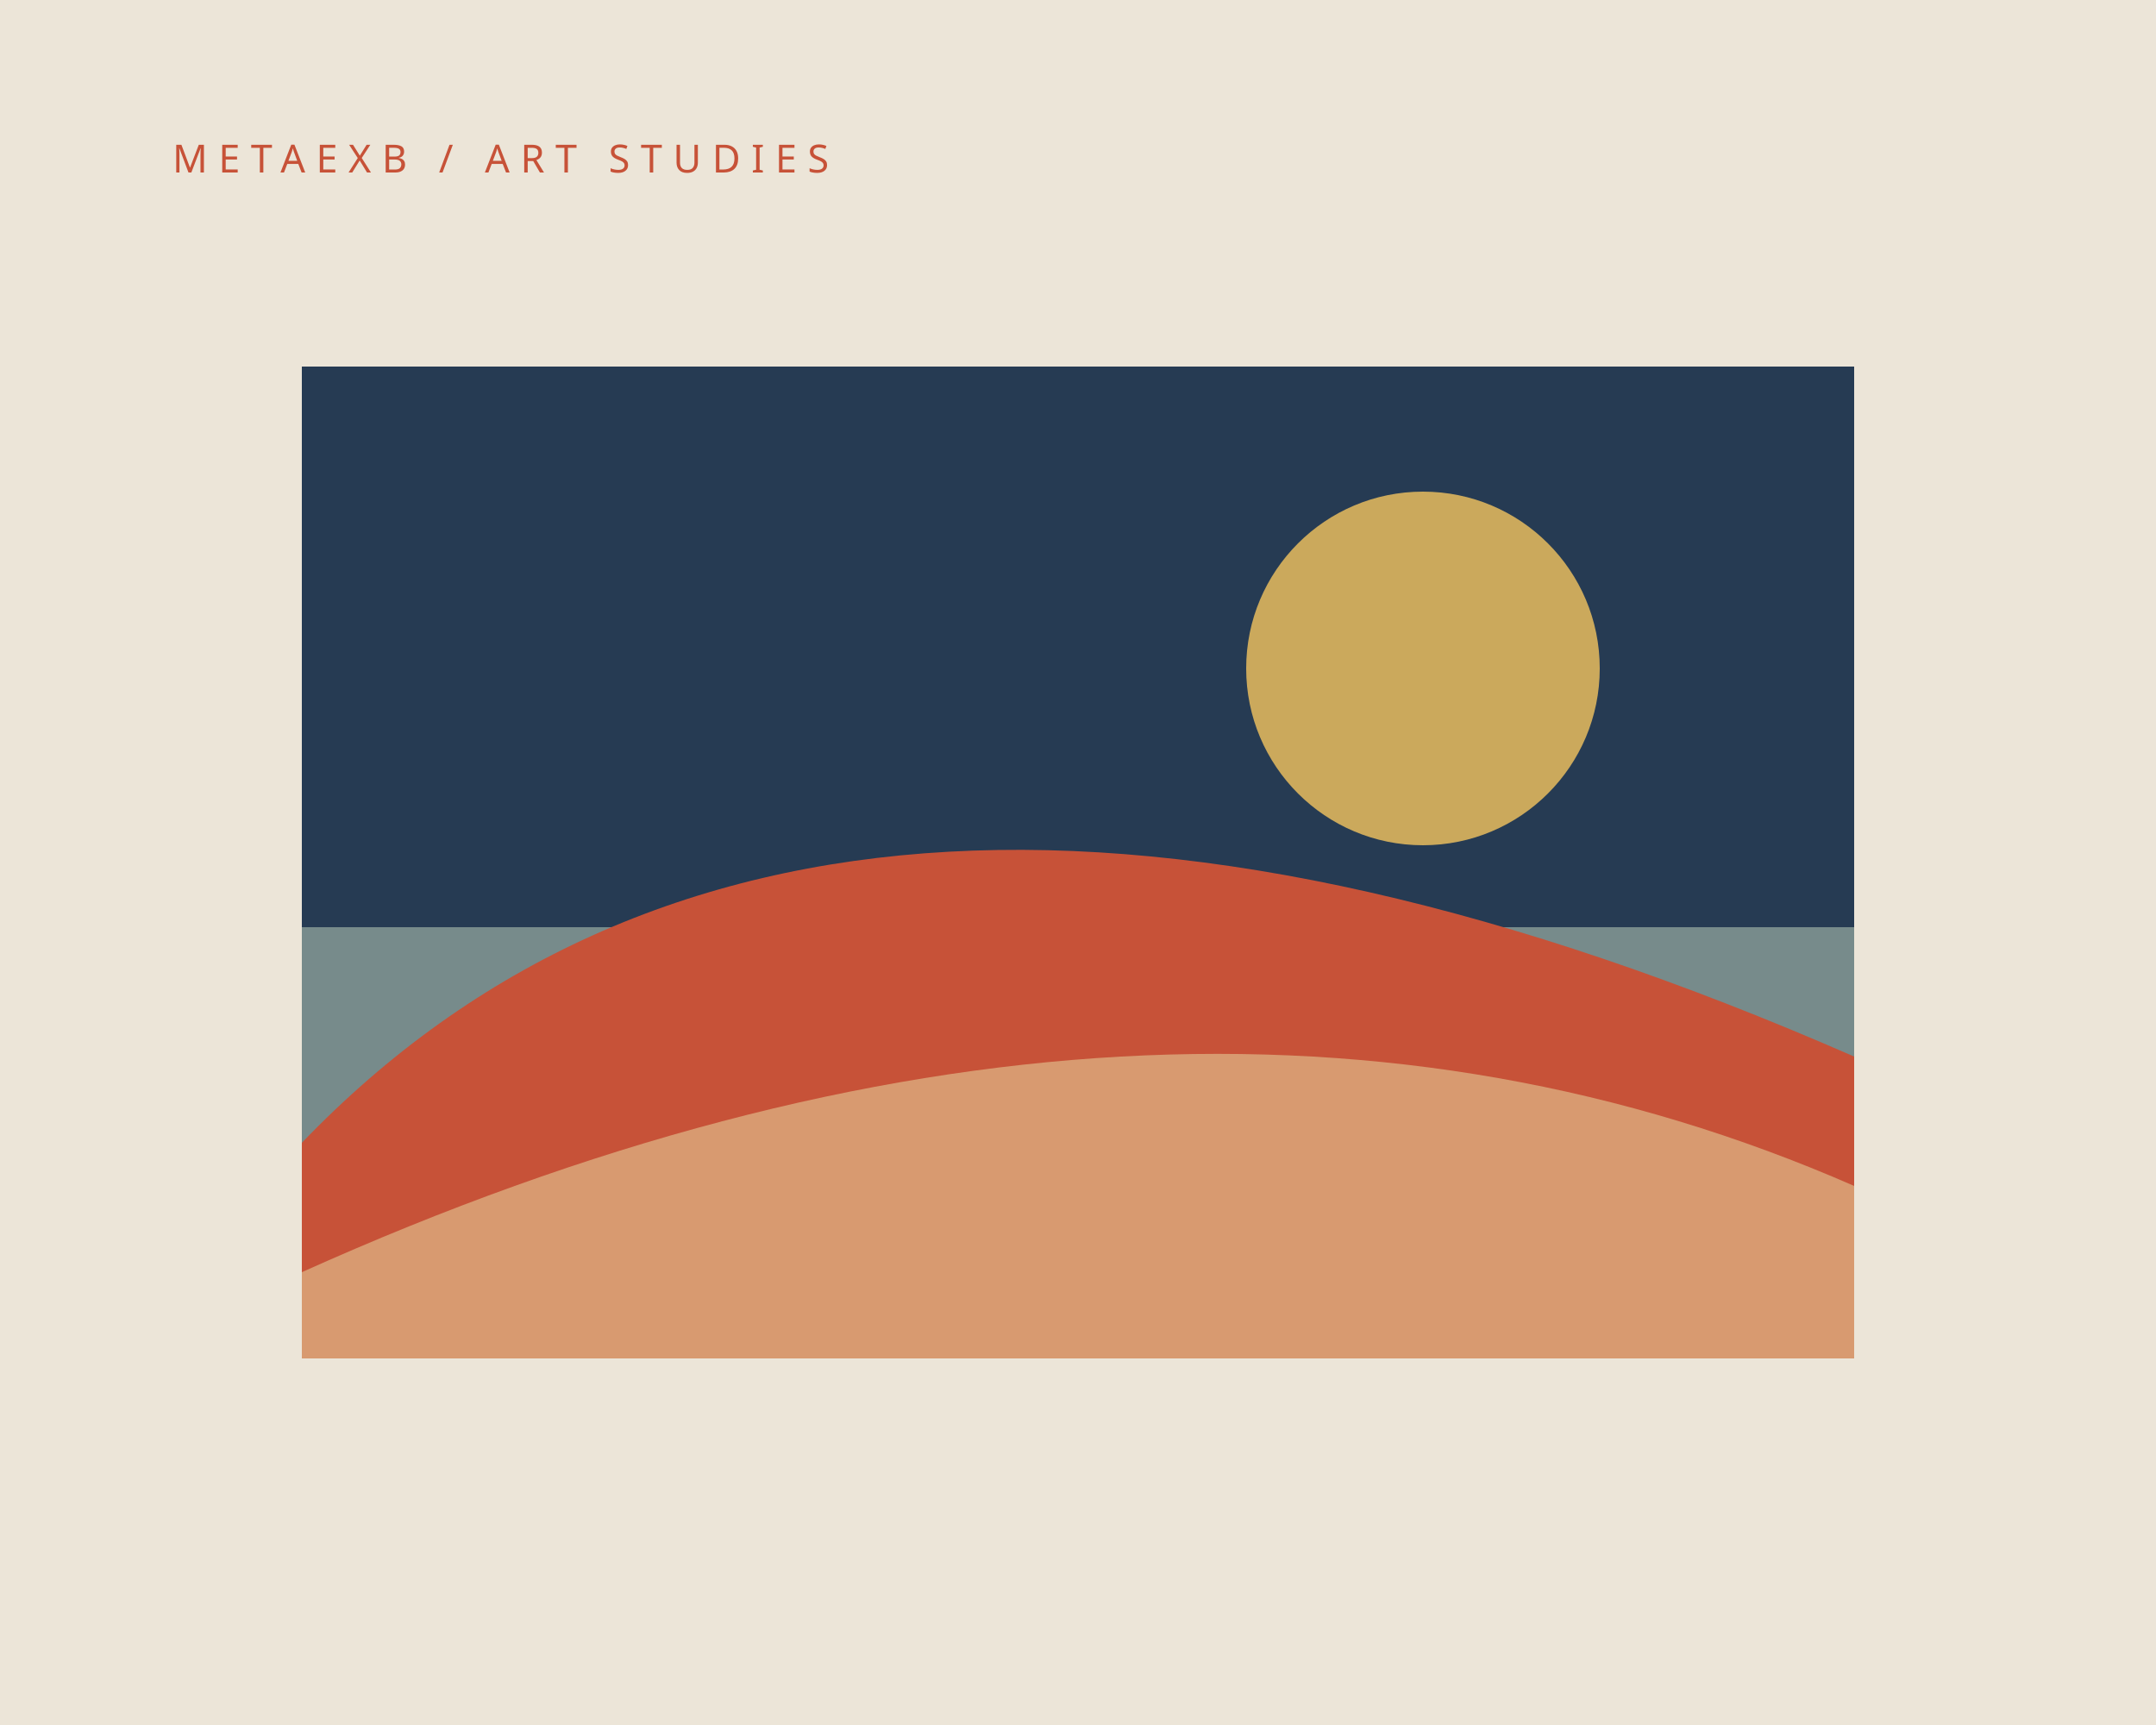
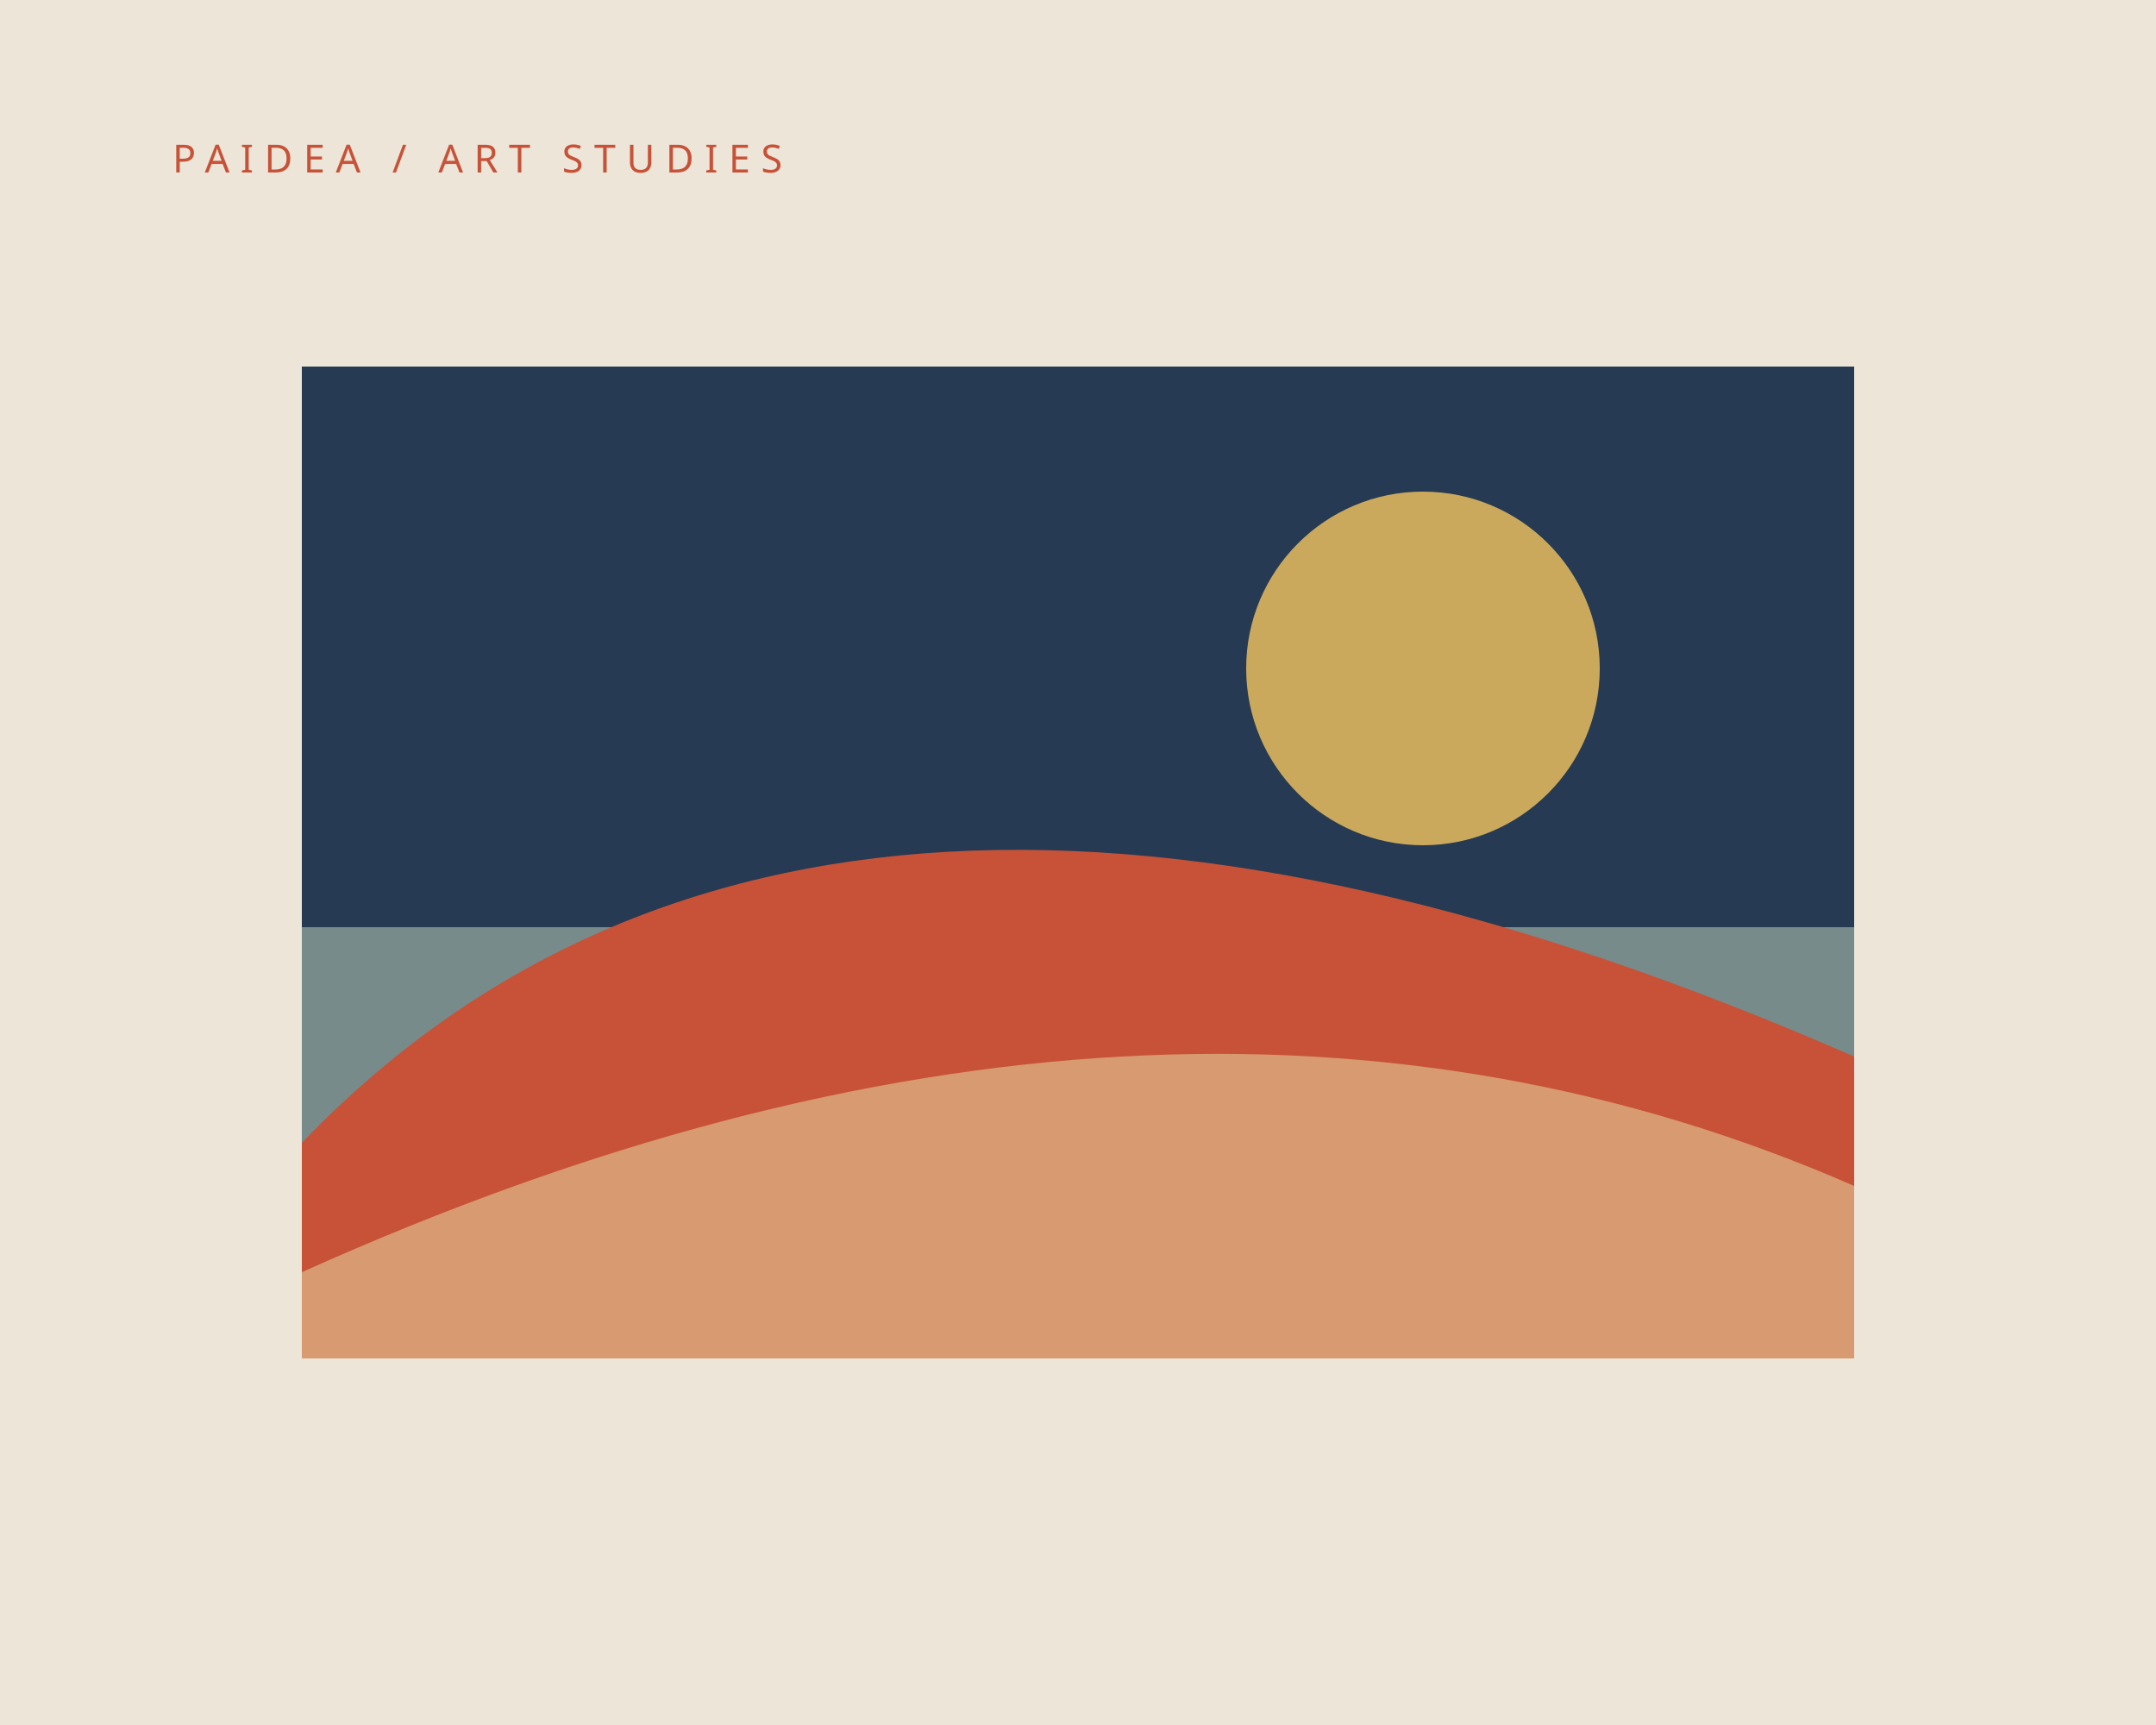
<svg xmlns="http://www.w3.org/2000/svg" width="1000" height="800" viewBox="0 0 1000 800">
  <rect width="1000" height="800" fill="#ece5d8" />
-   <text x="80" y="80" font-family="sans-serif" font-size="18" letter-spacing="5" fill="#c75238">METAEXB / ART STUDIES</text>
+   <text x="80" y="80" font-family="sans-serif" font-size="18" letter-spacing="5" fill="#c75238">PAIDEA / ART STUDIES</text>
  <rect x="140" y="170" width="720" height="460" fill="#263b53" />
  <rect x="140" y="430" width="720" height="200" fill="#778b8b" />
  <circle cx="660" cy="310" r="82" fill="#cba95c" />
  <path d="M140 530Q380 280 860 490V630H140Z" fill="#c75238" />
  <path d="M140 590Q540 410 860 550V630H140Z" fill="#d89a70" />
</svg>
